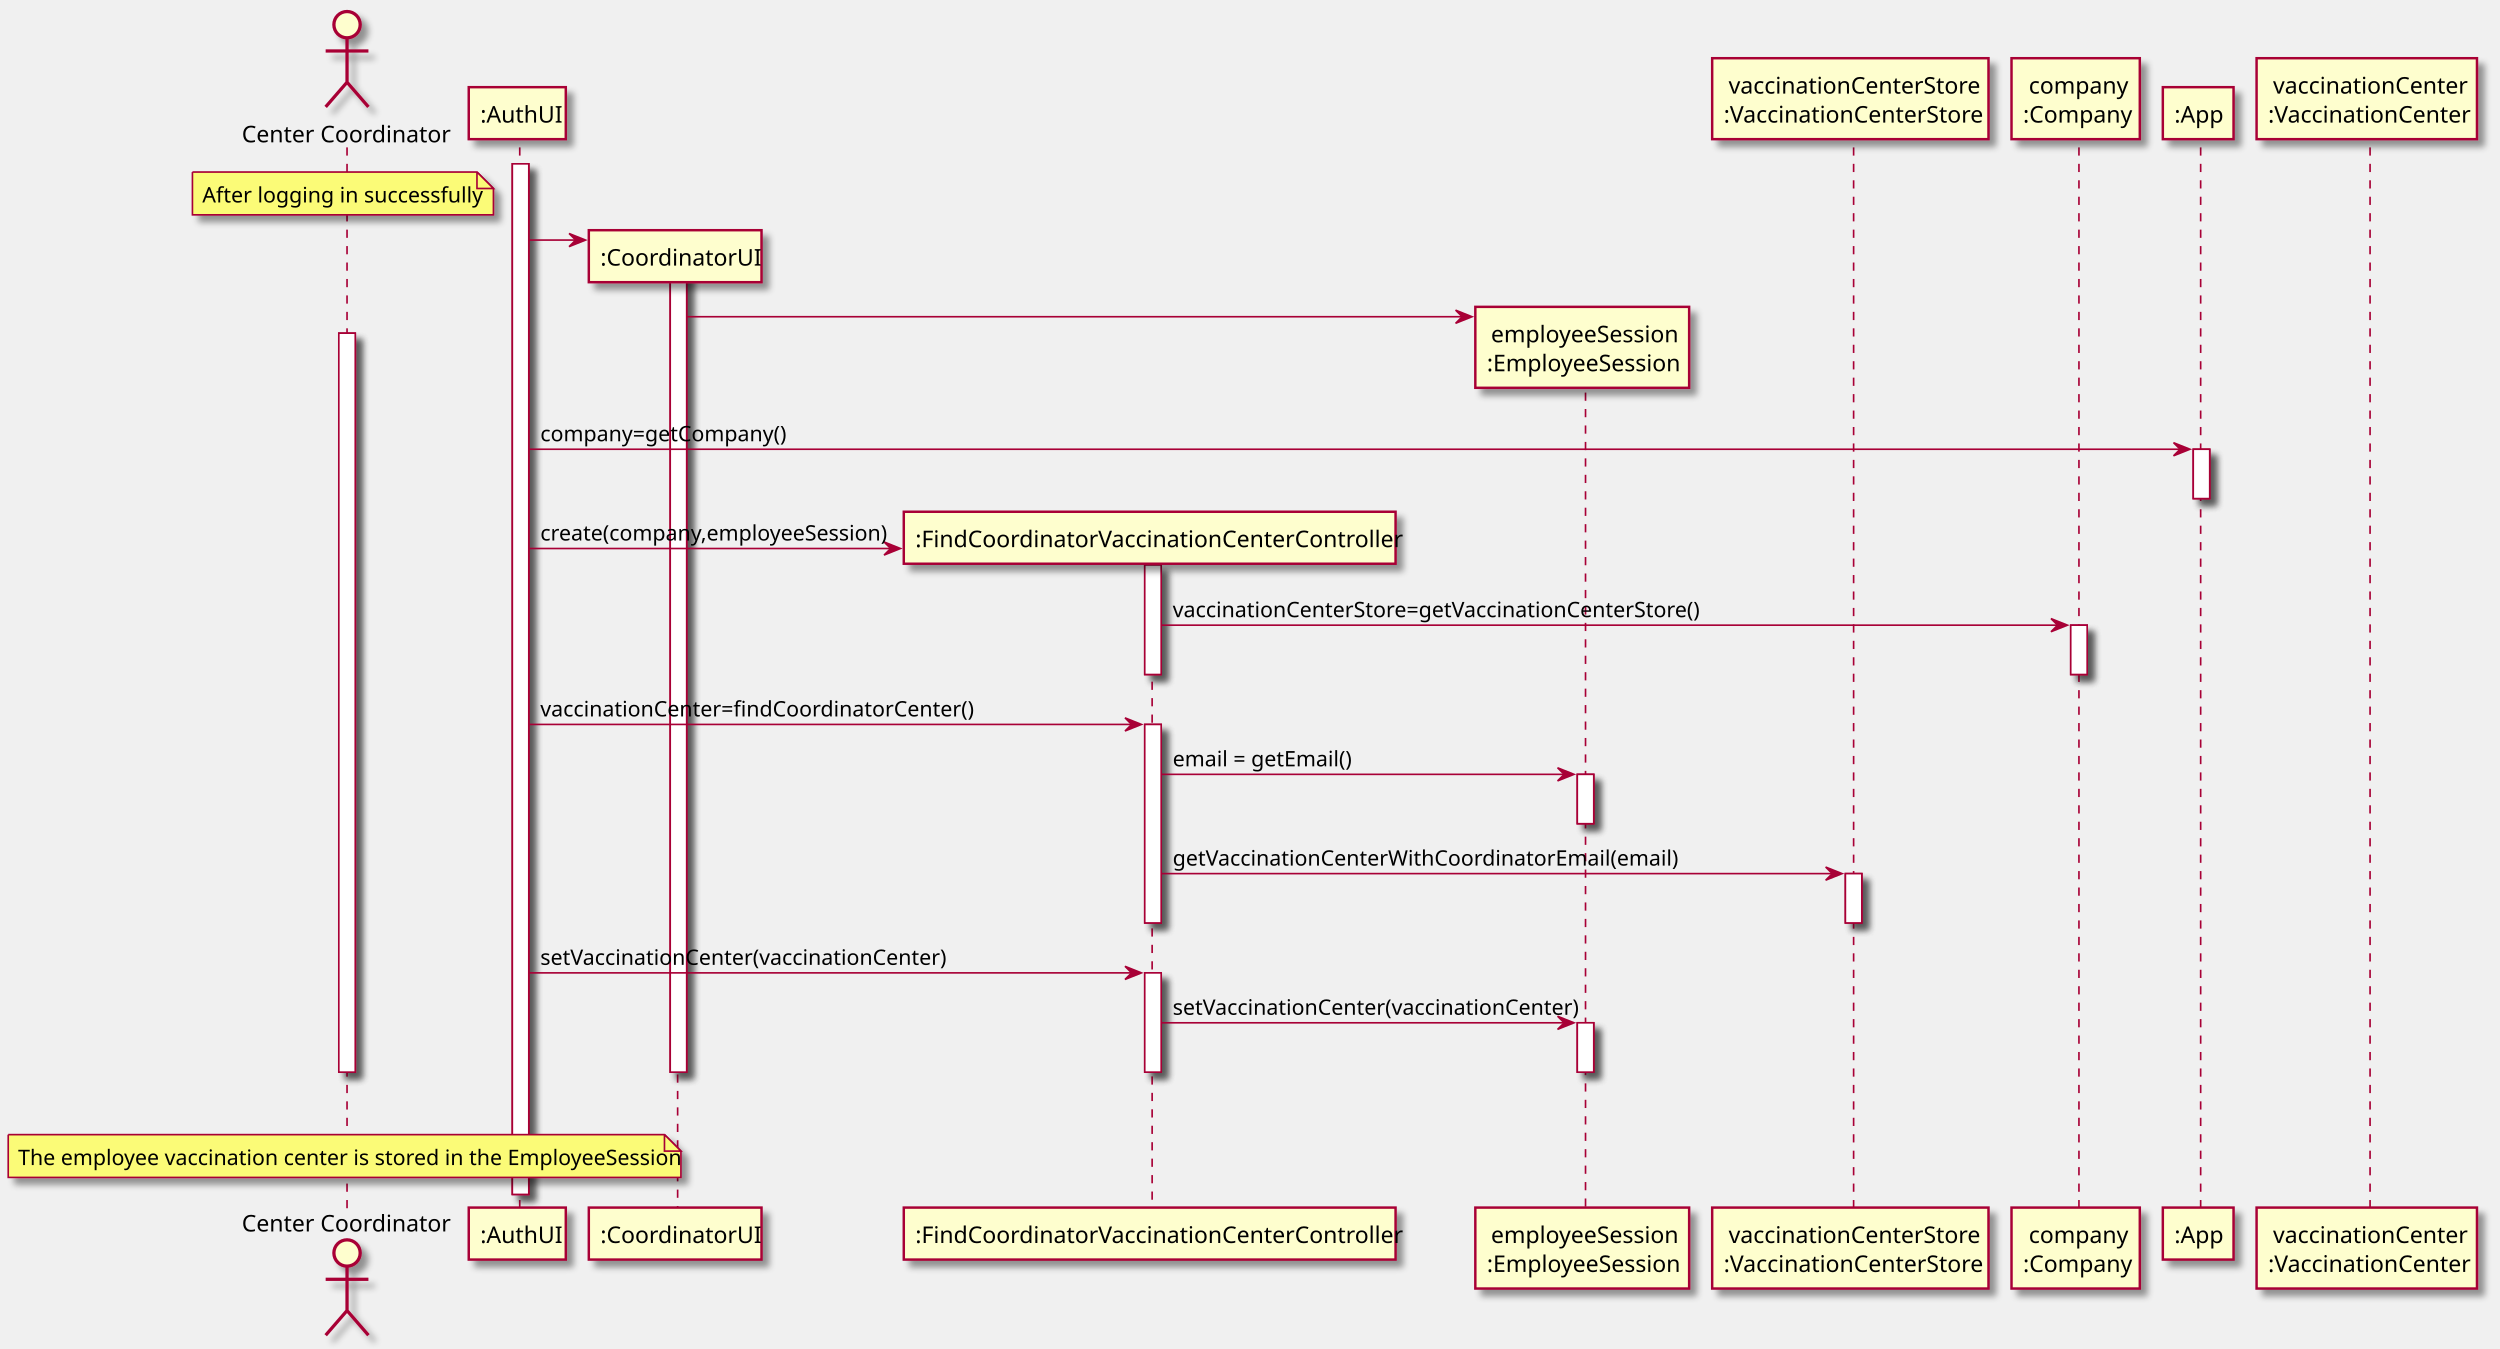
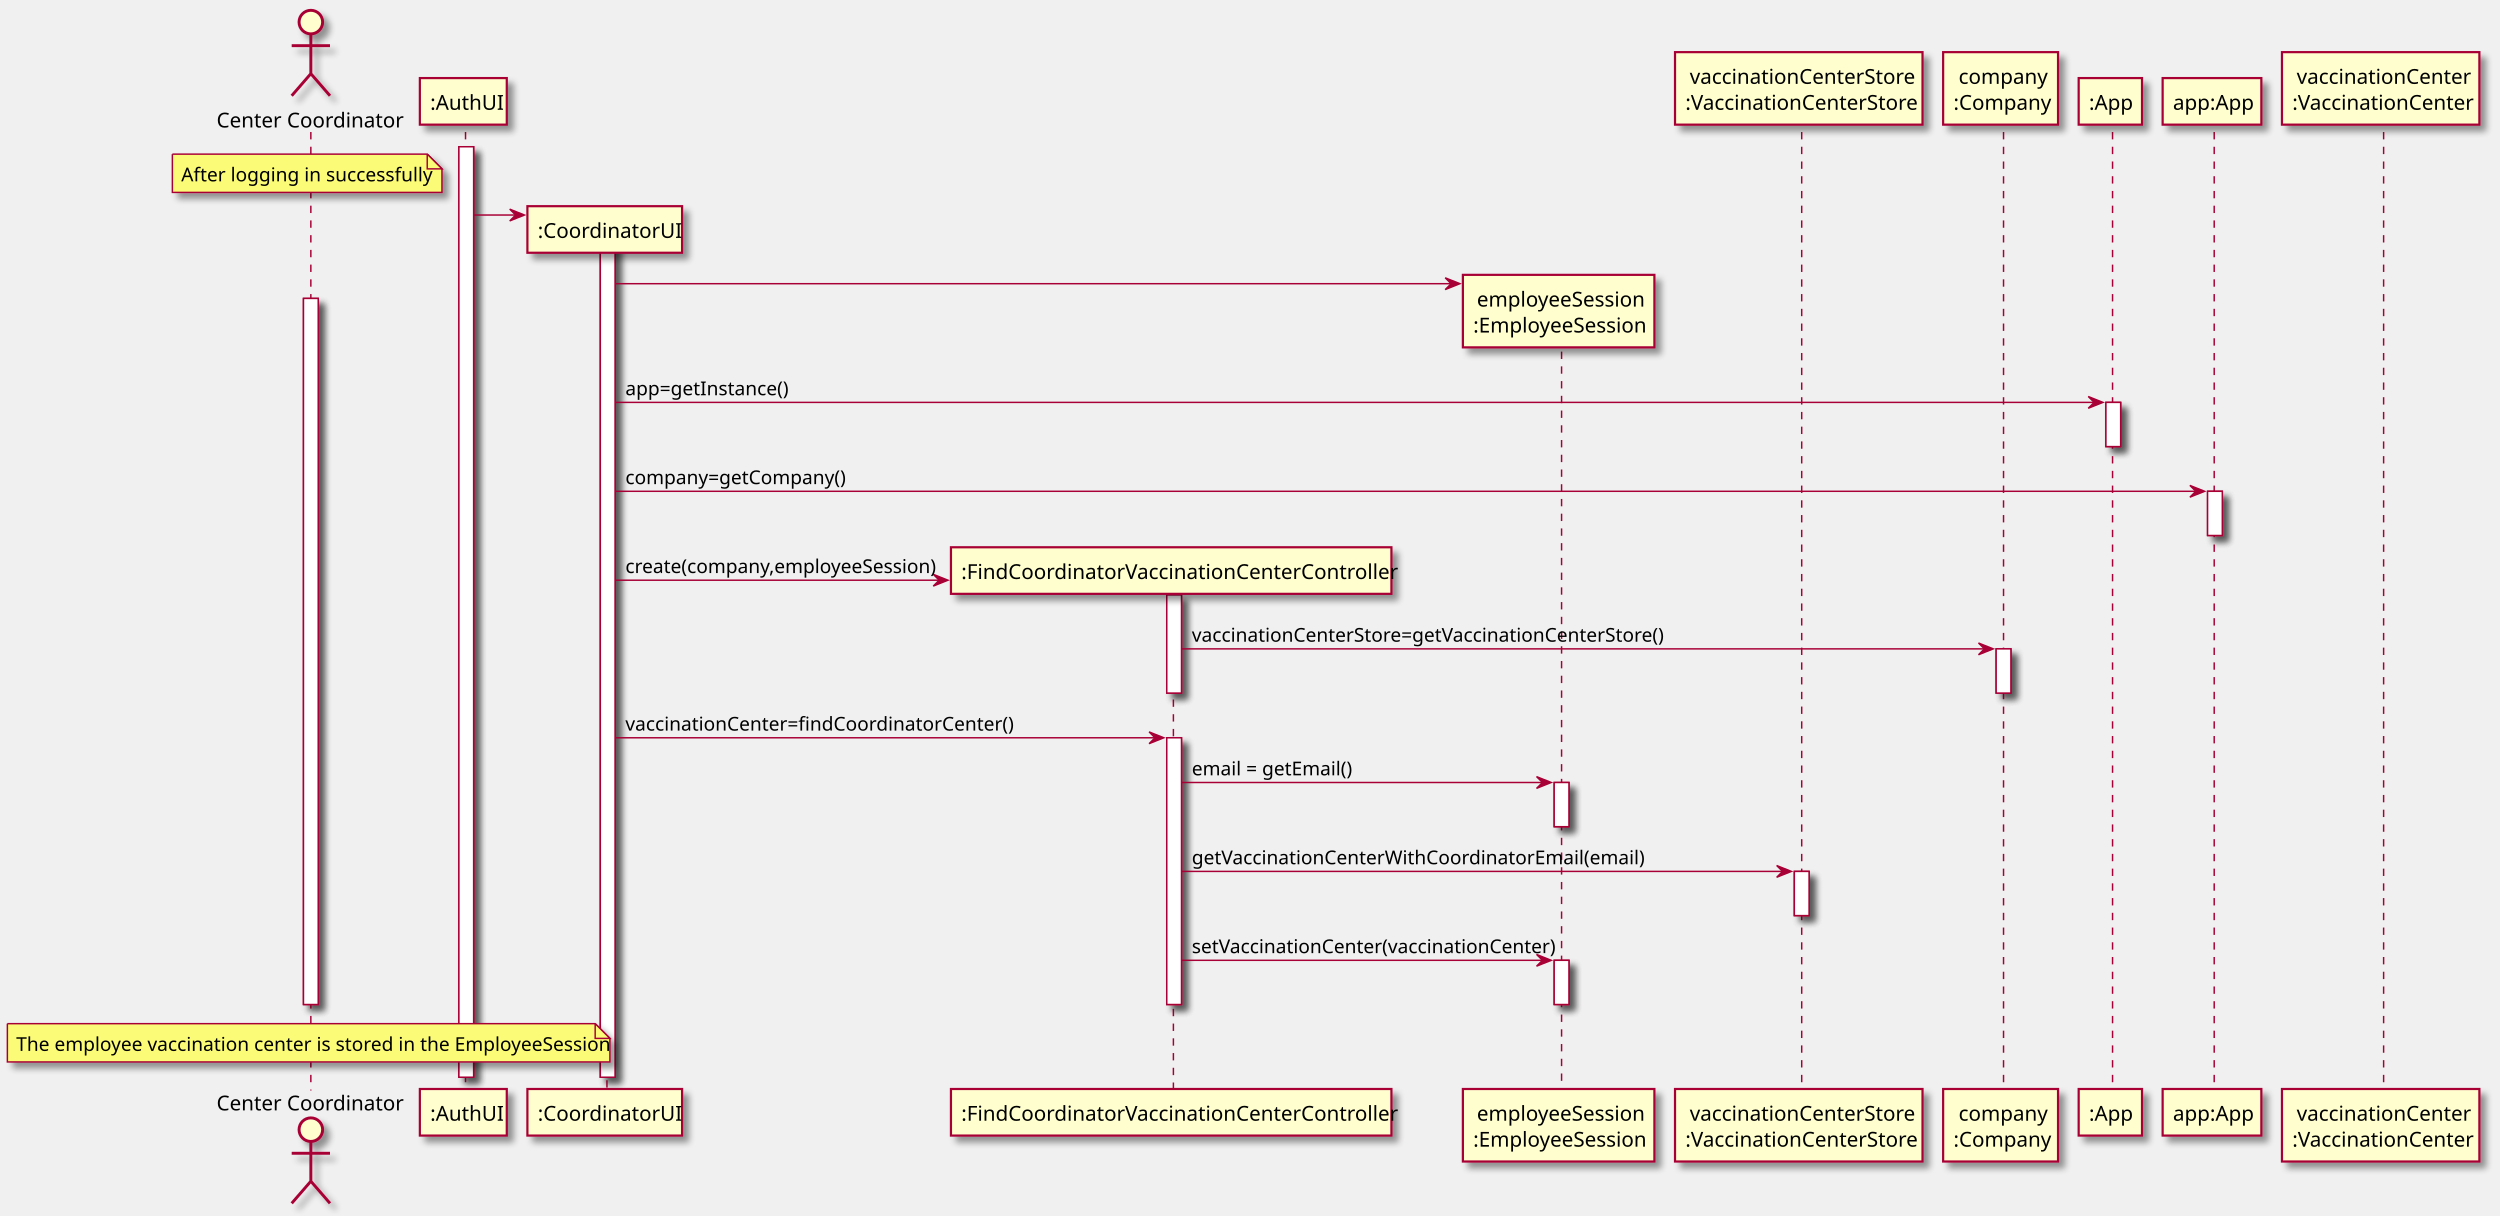
- <svg xmlns="http://www.w3.org/2000/svg" contentScriptType="application/ecmascript" contentStyleType="text/css" height="820px" preserveAspectRatio="none" style="width:1520px;height:820px;background:#FFFFFF;" version="1.1" viewBox="0 0 1520 820" width="1520px" zoomAndPan="magnify">
+ <svg xmlns="http://www.w3.org/2000/svg" contentScriptType="application/ecmascript" contentStyleType="text/css" height="825px" preserveAspectRatio="none" style="width:1697px;height:825px;background:#FFFFFF;" version="1.1" viewBox="0 0 1697 825" width="1697px" zoomAndPan="magnify">
  <defs>
-     <filter height="300%" id="f2nkdvh51d8dn" width="300%" x="-1" y="-1">
+     <filter height="300%" id="f1myjaz28v7p09" width="300%" x="-1" y="-1">
      <feGaussianBlur result="blurOut" stdDeviation="2.0" />
      <feColorMatrix in="blurOut" result="blurOut2" type="matrix" values="0 0 0 0 0 0 0 0 0 0 0 0 0 0 0 0 0 0 .4 0" />
      <feOffset dx="4.0" dy="4.0" in="blurOut2" result="blurOut3" />
      <feBlend in="SourceGraphic" in2="blurOut3" mode="normal" />
    </filter>
  </defs>
  <g>
-     <rect fill="#FFFFFF" filter="url(#f2nkdvh51d8dn)" height="449.289" style="stroke:#A80036;stroke-width:1.0;" width="10" x="206" y="202.57" />
-     <rect fill="#FFFFFF" filter="url(#f2nkdvh51d8dn)" height="626.602" style="stroke:#A80036;stroke-width:1.0;" width="10" x="311.5" y="99.609" />
-     <rect fill="#FFFFFF" filter="url(#f2nkdvh51d8dn)" height="495.898" style="stroke:#A80036;stroke-width:1.0;" width="10" x="407.5" y="155.961" />
-     <rect fill="#FFFFFF" filter="url(#f2nkdvh51d8dn)" height="66.609" style="stroke:#A80036;stroke-width:1.0;" width="10" x="696" y="343.492" />
-     <rect fill="#FFFFFF" filter="url(#f2nkdvh51d8dn)" height="120.703" style="stroke:#A80036;stroke-width:1.0;" width="10" x="696" y="440.453" />
-     <rect fill="#FFFFFF" filter="url(#f2nkdvh51d8dn)" height="60.352" style="stroke:#A80036;stroke-width:1.0;" width="10" x="696" y="591.508" />
-     <rect fill="#FFFFFF" filter="url(#f2nkdvh51d8dn)" height="30" style="stroke:#A80036;stroke-width:1.0;" width="10" x="959" y="470.805" />
-     <rect fill="#FFFFFF" filter="url(#f2nkdvh51d8dn)" height="30" style="stroke:#A80036;stroke-width:1.0;" width="10" x="959" y="621.859" />
-     <rect fill="#FFFFFF" filter="url(#f2nkdvh51d8dn)" height="30" style="stroke:#A80036;stroke-width:1.0;" width="10" x="1122" y="531.156" />
-     <rect fill="#FFFFFF" filter="url(#f2nkdvh51d8dn)" height="30" style="stroke:#A80036;stroke-width:1.0;" width="10" x="1259" y="380.102" />
-     <rect fill="#FFFFFF" filter="url(#f2nkdvh51d8dn)" height="30" style="stroke:#A80036;stroke-width:1.0;" width="10" x="1333.5" y="273.141" />
-     <line style="stroke:#A80036;stroke-width:1.0;stroke-dasharray:5.0,5.0;" x1="211" x2="211" y1="89.609" y2="735.211" />
-     <line style="stroke:#A80036;stroke-width:1.0;stroke-dasharray:5.0,5.0;" x1="316" x2="316" y1="89.609" y2="735.211" />
-     <line style="stroke:#A80036;stroke-width:1.0;stroke-dasharray:5.0,5.0;" x1="412" x2="412" y1="173.266" y2="735.211" />
-     <line style="stroke:#A80036;stroke-width:1.0;stroke-dasharray:5.0,5.0;" x1="700.5" x2="700.5" y1="344.445" y2="735.211" />
-     <line style="stroke:#A80036;stroke-width:1.0;stroke-dasharray:5.0,5.0;" x1="964" x2="964" y1="228.68" y2="735.211" />
-     <line style="stroke:#A80036;stroke-width:1.0;stroke-dasharray:5.0,5.0;" x1="1127" x2="1127" y1="89.609" y2="735.211" />
-     <line style="stroke:#A80036;stroke-width:1.0;stroke-dasharray:5.0,5.0;" x1="1264" x2="1264" y1="89.609" y2="735.211" />
-     <line style="stroke:#A80036;stroke-width:1.0;stroke-dasharray:5.0,5.0;" x1="1338" x2="1338" y1="89.609" y2="735.211" />
-     <line style="stroke:#A80036;stroke-width:1.0;stroke-dasharray:5.0,5.0;" x1="1441" x2="1441" y1="89.609" y2="735.211" />
+     <rect fill="#FFFFFF" filter="url(#f1myjaz28v7p09)" height="479.289" style="stroke:#A80036;stroke-width:1.0;" width="10" x="206" y="202.57" />
+     <rect fill="#FFFFFF" filter="url(#f1myjaz28v7p09)" height="631.602" style="stroke:#A80036;stroke-width:1.0;" width="10" x="311.5" y="99.609" />
+     <rect fill="#FFFFFF" filter="url(#f1myjaz28v7p09)" height="575.25" style="stroke:#A80036;stroke-width:1.0;" width="10" x="407.5" y="155.961" />
+     <rect fill="#FFFFFF" filter="url(#f1myjaz28v7p09)" height="66.609" style="stroke:#A80036;stroke-width:1.0;" width="10" x="792" y="403.844" />
+     <rect fill="#FFFFFF" filter="url(#f1myjaz28v7p09)" height="181.055" style="stroke:#A80036;stroke-width:1.0;" width="10" x="792" y="500.805" />
+     <rect fill="#FFFFFF" filter="url(#f1myjaz28v7p09)" height="30" style="stroke:#A80036;stroke-width:1.0;" width="10" x="1055" y="531.156" />
+     <rect fill="#FFFFFF" filter="url(#f1myjaz28v7p09)" height="30" style="stroke:#A80036;stroke-width:1.0;" width="10" x="1055" y="651.859" />
+     <rect fill="#FFFFFF" filter="url(#f1myjaz28v7p09)" height="30" style="stroke:#A80036;stroke-width:1.0;" width="10" x="1218" y="591.508" />
+     <rect fill="#FFFFFF" filter="url(#f1myjaz28v7p09)" height="30" style="stroke:#A80036;stroke-width:1.0;" width="10" x="1355" y="440.453" />
+     <rect fill="#FFFFFF" filter="url(#f1myjaz28v7p09)" height="30" style="stroke:#A80036;stroke-width:1.0;" width="10" x="1429.5" y="273.141" />
+     <rect fill="#FFFFFF" filter="url(#f1myjaz28v7p09)" height="30" style="stroke:#A80036;stroke-width:1.0;" width="10" x="1498.5" y="333.492" />
+     <line style="stroke:#A80036;stroke-width:1.0;stroke-dasharray:5.0,5.0;" x1="211" x2="211" y1="89.609" y2="740.211" />
+     <line style="stroke:#A80036;stroke-width:1.0;stroke-dasharray:5.0,5.0;" x1="316" x2="316" y1="89.609" y2="740.211" />
+     <line style="stroke:#A80036;stroke-width:1.0;stroke-dasharray:5.0,5.0;" x1="412" x2="412" y1="173.266" y2="740.211" />
+     <line style="stroke:#A80036;stroke-width:1.0;stroke-dasharray:5.0,5.0;" x1="796.5" x2="796.5" y1="404.797" y2="740.211" />
+     <line style="stroke:#A80036;stroke-width:1.0;stroke-dasharray:5.0,5.0;" x1="1060" x2="1060" y1="228.68" y2="740.211" />
+     <line style="stroke:#A80036;stroke-width:1.0;stroke-dasharray:5.0,5.0;" x1="1223" x2="1223" y1="89.609" y2="740.211" />
+     <line style="stroke:#A80036;stroke-width:1.0;stroke-dasharray:5.0,5.0;" x1="1360" x2="1360" y1="89.609" y2="740.211" />
+     <line style="stroke:#A80036;stroke-width:1.0;stroke-dasharray:5.0,5.0;" x1="1434" x2="1434" y1="89.609" y2="740.211" />
+     <line style="stroke:#A80036;stroke-width:1.0;stroke-dasharray:5.0,5.0;" x1="1503" x2="1503" y1="89.609" y2="740.211" />
+     <line style="stroke:#A80036;stroke-width:1.0;stroke-dasharray:5.0,5.0;" x1="1618" x2="1618" y1="89.609" y2="740.211" />
    <text fill="#000000" font-family="sans-serif" font-size="14" lengthAdjust="spacing" textLength="122" x="147" y="86.533">Center Coordinator</text>
-     <ellipse cx="211" cy="15" fill="#FEFECE" filter="url(#f2nkdvh51d8dn)" rx="8" ry="8" style="stroke:#A80036;stroke-width:2.0;" />
-     <path d="M211,23 L211,50 M198,31 L224,31 M211,50 L198,65 M211,50 L224,65 " fill="none" filter="url(#f2nkdvh51d8dn)" style="stroke:#A80036;stroke-width:2.0;" />
-     <text fill="#000000" font-family="sans-serif" font-size="14" lengthAdjust="spacing" textLength="122" x="147" y="748.744">Center Coordinator</text>
-     <ellipse cx="211" cy="761.82" fill="#FEFECE" filter="url(#f2nkdvh51d8dn)" rx="8" ry="8" style="stroke:#A80036;stroke-width:2.0;" />
-     <path d="M211,769.82 L211,796.82 M198,777.82 L224,777.82 M211,796.82 L198,811.82 M211,796.82 L224,811.82 " fill="none" filter="url(#f2nkdvh51d8dn)" style="stroke:#A80036;stroke-width:2.0;" />
-     <rect fill="#FEFECE" filter="url(#f2nkdvh51d8dn)" height="31.609" style="stroke:#A80036;stroke-width:1.5;" width="59" x="285" y="53" />
+     <ellipse cx="211" cy="15" fill="#FEFECE" filter="url(#f1myjaz28v7p09)" rx="8" ry="8" style="stroke:#A80036;stroke-width:2.0;" />
+     <path d="M211,23 L211,50 M198,31 L224,31 M211,50 L198,65 M211,50 L224,65 " fill="none" filter="url(#f1myjaz28v7p09)" style="stroke:#A80036;stroke-width:2.0;" />
+     <text fill="#000000" font-family="sans-serif" font-size="14" lengthAdjust="spacing" textLength="122" x="147" y="753.744">Center Coordinator</text>
+     <ellipse cx="211" cy="766.82" fill="#FEFECE" filter="url(#f1myjaz28v7p09)" rx="8" ry="8" style="stroke:#A80036;stroke-width:2.0;" />
+     <path d="M211,774.82 L211,801.82 M198,782.82 L224,782.82 M211,801.82 L198,816.82 M211,801.82 L224,816.82 " fill="none" filter="url(#f1myjaz28v7p09)" style="stroke:#A80036;stroke-width:2.0;" />
+     <rect fill="#FEFECE" filter="url(#f1myjaz28v7p09)" height="31.609" style="stroke:#A80036;stroke-width:1.5;" width="59" x="285" y="53" />
    <text fill="#000000" font-family="sans-serif" font-size="14" lengthAdjust="spacing" textLength="45" x="292" y="74.533">:AuthUI</text>
-     <rect fill="#FEFECE" filter="url(#f2nkdvh51d8dn)" height="31.609" style="stroke:#A80036;stroke-width:1.5;" width="59" x="285" y="734.211" />
-     <text fill="#000000" font-family="sans-serif" font-size="14" lengthAdjust="spacing" textLength="45" x="292" y="755.744">:AuthUI</text>
-     <rect fill="#FEFECE" filter="url(#f2nkdvh51d8dn)" height="31.609" style="stroke:#A80036;stroke-width:1.5;" width="105" x="358" y="734.211" />
-     <text fill="#000000" font-family="sans-serif" font-size="14" lengthAdjust="spacing" textLength="91" x="365" y="755.744">:CoordinatorUI</text>
-     <rect fill="#FEFECE" filter="url(#f2nkdvh51d8dn)" height="31.609" style="stroke:#A80036;stroke-width:1.5;" width="299" x="549.5" y="734.211" />
-     <text fill="#000000" font-family="sans-serif" font-size="14" lengthAdjust="spacing" textLength="285" x="556.5" y="755.744">:FindCoordinatorVaccinationCenterController</text>
-     <rect fill="#FEFECE" filter="url(#f2nkdvh51d8dn)" height="49.219" style="stroke:#A80036;stroke-width:1.5;" width="130" x="897" y="734.211" />
-     <text fill="#000000" font-family="sans-serif" font-size="14" lengthAdjust="spacing" textLength="111" x="906.5" y="755.744">employeeSession</text>
-     <text fill="#000000" font-family="sans-serif" font-size="14" lengthAdjust="spacing" textLength="116" x="904" y="773.354">:EmployeeSession</text>
-     <rect fill="#FEFECE" filter="url(#f2nkdvh51d8dn)" height="49.219" style="stroke:#A80036;stroke-width:1.5;" width="168" x="1041" y="35.391" />
-     <text fill="#000000" font-family="sans-serif" font-size="14" lengthAdjust="spacing" textLength="148" x="1051" y="56.924">vaccinationCenterStore</text>
-     <text fill="#000000" font-family="sans-serif" font-size="14" lengthAdjust="spacing" textLength="154" x="1048" y="74.533">:VaccinationCenterStore</text>
-     <rect fill="#FEFECE" filter="url(#f2nkdvh51d8dn)" height="49.219" style="stroke:#A80036;stroke-width:1.5;" width="168" x="1041" y="734.211" />
-     <text fill="#000000" font-family="sans-serif" font-size="14" lengthAdjust="spacing" textLength="148" x="1051" y="755.744">vaccinationCenterStore</text>
-     <text fill="#000000" font-family="sans-serif" font-size="14" lengthAdjust="spacing" textLength="154" x="1048" y="773.354">:VaccinationCenterStore</text>
-     <rect fill="#FEFECE" filter="url(#f2nkdvh51d8dn)" height="49.219" style="stroke:#A80036;stroke-width:1.5;" width="78" x="1223" y="35.391" />
-     <text fill="#000000" font-family="sans-serif" font-size="14" lengthAdjust="spacing" textLength="57" x="1233.5" y="56.924">company</text>
-     <text fill="#000000" font-family="sans-serif" font-size="14" lengthAdjust="spacing" textLength="64" x="1230" y="74.533">:Company</text>
-     <rect fill="#FEFECE" filter="url(#f2nkdvh51d8dn)" height="49.219" style="stroke:#A80036;stroke-width:1.5;" width="78" x="1223" y="734.211" />
-     <text fill="#000000" font-family="sans-serif" font-size="14" lengthAdjust="spacing" textLength="57" x="1233.5" y="755.744">company</text>
-     <text fill="#000000" font-family="sans-serif" font-size="14" lengthAdjust="spacing" textLength="64" x="1230" y="773.354">:Company</text>
-     <rect fill="#FEFECE" filter="url(#f2nkdvh51d8dn)" height="31.609" style="stroke:#A80036;stroke-width:1.5;" width="43" x="1315" y="53" />
-     <text fill="#000000" font-family="sans-serif" font-size="14" lengthAdjust="spacing" textLength="29" x="1322" y="74.533">:App</text>
-     <rect fill="#FEFECE" filter="url(#f2nkdvh51d8dn)" height="31.609" style="stroke:#A80036;stroke-width:1.5;" width="43" x="1315" y="734.211" />
-     <text fill="#000000" font-family="sans-serif" font-size="14" lengthAdjust="spacing" textLength="29" x="1322" y="755.744">:App</text>
-     <rect fill="#FEFECE" filter="url(#f2nkdvh51d8dn)" height="49.219" style="stroke:#A80036;stroke-width:1.5;" width="134" x="1372" y="35.391" />
-     <text fill="#000000" font-family="sans-serif" font-size="14" lengthAdjust="spacing" textLength="114" x="1382" y="56.924">vaccinationCenter</text>
-     <text fill="#000000" font-family="sans-serif" font-size="14" lengthAdjust="spacing" textLength="120" x="1379" y="74.533">:VaccinationCenter</text>
-     <rect fill="#FEFECE" filter="url(#f2nkdvh51d8dn)" height="49.219" style="stroke:#A80036;stroke-width:1.5;" width="134" x="1372" y="734.211" />
-     <text fill="#000000" font-family="sans-serif" font-size="14" lengthAdjust="spacing" textLength="114" x="1382" y="755.744">vaccinationCenter</text>
-     <text fill="#000000" font-family="sans-serif" font-size="14" lengthAdjust="spacing" textLength="120" x="1379" y="773.354">:VaccinationCenter</text>
-     <rect fill="#FFFFFF" filter="url(#f2nkdvh51d8dn)" height="449.289" style="stroke:#A80036;stroke-width:1.0;" width="10" x="206" y="202.57" />
-     <rect fill="#FFFFFF" filter="url(#f2nkdvh51d8dn)" height="626.602" style="stroke:#A80036;stroke-width:1.0;" width="10" x="311.5" y="99.609" />
-     <rect fill="#FFFFFF" filter="url(#f2nkdvh51d8dn)" height="495.898" style="stroke:#A80036;stroke-width:1.0;" width="10" x="407.5" y="155.961" />
-     <rect fill="#FFFFFF" filter="url(#f2nkdvh51d8dn)" height="66.609" style="stroke:#A80036;stroke-width:1.0;" width="10" x="696" y="343.492" />
-     <rect fill="#FFFFFF" filter="url(#f2nkdvh51d8dn)" height="120.703" style="stroke:#A80036;stroke-width:1.0;" width="10" x="696" y="440.453" />
-     <rect fill="#FFFFFF" filter="url(#f2nkdvh51d8dn)" height="60.352" style="stroke:#A80036;stroke-width:1.0;" width="10" x="696" y="591.508" />
-     <rect fill="#FFFFFF" filter="url(#f2nkdvh51d8dn)" height="30" style="stroke:#A80036;stroke-width:1.0;" width="10" x="959" y="470.805" />
-     <rect fill="#FFFFFF" filter="url(#f2nkdvh51d8dn)" height="30" style="stroke:#A80036;stroke-width:1.0;" width="10" x="959" y="621.859" />
-     <rect fill="#FFFFFF" filter="url(#f2nkdvh51d8dn)" height="30" style="stroke:#A80036;stroke-width:1.0;" width="10" x="1122" y="531.156" />
-     <rect fill="#FFFFFF" filter="url(#f2nkdvh51d8dn)" height="30" style="stroke:#A80036;stroke-width:1.0;" width="10" x="1259" y="380.102" />
-     <rect fill="#FFFFFF" filter="url(#f2nkdvh51d8dn)" height="30" style="stroke:#A80036;stroke-width:1.0;" width="10" x="1333.5" y="273.141" />
-     <path d="M117,104.609 L117,130.609 L300,130.609 L300,114.609 L290,104.609 L117,104.609 " fill="#FBFB77" filter="url(#f2nkdvh51d8dn)" style="stroke:#A80036;stroke-width:1.0;" />
+     <rect fill="#FEFECE" filter="url(#f1myjaz28v7p09)" height="31.609" style="stroke:#A80036;stroke-width:1.5;" width="59" x="285" y="739.211" />
+     <text fill="#000000" font-family="sans-serif" font-size="14" lengthAdjust="spacing" textLength="45" x="292" y="760.744">:AuthUI</text>
+     <rect fill="#FEFECE" filter="url(#f1myjaz28v7p09)" height="31.609" style="stroke:#A80036;stroke-width:1.5;" width="105" x="358" y="739.211" />
+     <text fill="#000000" font-family="sans-serif" font-size="14" lengthAdjust="spacing" textLength="91" x="365" y="760.744">:CoordinatorUI</text>
+     <rect fill="#FEFECE" filter="url(#f1myjaz28v7p09)" height="31.609" style="stroke:#A80036;stroke-width:1.5;" width="299" x="645.5" y="739.211" />
+     <text fill="#000000" font-family="sans-serif" font-size="14" lengthAdjust="spacing" textLength="285" x="652.5" y="760.744">:FindCoordinatorVaccinationCenterController</text>
+     <rect fill="#FEFECE" filter="url(#f1myjaz28v7p09)" height="49.219" style="stroke:#A80036;stroke-width:1.5;" width="130" x="993" y="739.211" />
+     <text fill="#000000" font-family="sans-serif" font-size="14" lengthAdjust="spacing" textLength="111" x="1002.5" y="760.744">employeeSession</text>
+     <text fill="#000000" font-family="sans-serif" font-size="14" lengthAdjust="spacing" textLength="116" x="1000" y="778.354">:EmployeeSession</text>
+     <rect fill="#FEFECE" filter="url(#f1myjaz28v7p09)" height="49.219" style="stroke:#A80036;stroke-width:1.5;" width="168" x="1137" y="35.391" />
+     <text fill="#000000" font-family="sans-serif" font-size="14" lengthAdjust="spacing" textLength="148" x="1147" y="56.924">vaccinationCenterStore</text>
+     <text fill="#000000" font-family="sans-serif" font-size="14" lengthAdjust="spacing" textLength="154" x="1144" y="74.533">:VaccinationCenterStore</text>
+     <rect fill="#FEFECE" filter="url(#f1myjaz28v7p09)" height="49.219" style="stroke:#A80036;stroke-width:1.5;" width="168" x="1137" y="739.211" />
+     <text fill="#000000" font-family="sans-serif" font-size="14" lengthAdjust="spacing" textLength="148" x="1147" y="760.744">vaccinationCenterStore</text>
+     <text fill="#000000" font-family="sans-serif" font-size="14" lengthAdjust="spacing" textLength="154" x="1144" y="778.354">:VaccinationCenterStore</text>
+     <rect fill="#FEFECE" filter="url(#f1myjaz28v7p09)" height="49.219" style="stroke:#A80036;stroke-width:1.5;" width="78" x="1319" y="35.391" />
+     <text fill="#000000" font-family="sans-serif" font-size="14" lengthAdjust="spacing" textLength="57" x="1329.5" y="56.924">company</text>
+     <text fill="#000000" font-family="sans-serif" font-size="14" lengthAdjust="spacing" textLength="64" x="1326" y="74.533">:Company</text>
+     <rect fill="#FEFECE" filter="url(#f1myjaz28v7p09)" height="49.219" style="stroke:#A80036;stroke-width:1.5;" width="78" x="1319" y="739.211" />
+     <text fill="#000000" font-family="sans-serif" font-size="14" lengthAdjust="spacing" textLength="57" x="1329.5" y="760.744">company</text>
+     <text fill="#000000" font-family="sans-serif" font-size="14" lengthAdjust="spacing" textLength="64" x="1326" y="778.354">:Company</text>
+     <rect fill="#FEFECE" filter="url(#f1myjaz28v7p09)" height="31.609" style="stroke:#A80036;stroke-width:1.5;" width="43" x="1411" y="53" />
+     <text fill="#000000" font-family="sans-serif" font-size="14" lengthAdjust="spacing" textLength="29" x="1418" y="74.533">:App</text>
+     <rect fill="#FEFECE" filter="url(#f1myjaz28v7p09)" height="31.609" style="stroke:#A80036;stroke-width:1.5;" width="43" x="1411" y="739.211" />
+     <text fill="#000000" font-family="sans-serif" font-size="14" lengthAdjust="spacing" textLength="29" x="1418" y="760.744">:App</text>
+     <rect fill="#FEFECE" filter="url(#f1myjaz28v7p09)" height="31.609" style="stroke:#A80036;stroke-width:1.5;" width="67" x="1468" y="53" />
+     <text fill="#000000" font-family="sans-serif" font-size="14" lengthAdjust="spacing" textLength="53" x="1475" y="74.533">app:App</text>
+     <rect fill="#FEFECE" filter="url(#f1myjaz28v7p09)" height="31.609" style="stroke:#A80036;stroke-width:1.5;" width="67" x="1468" y="739.211" />
+     <text fill="#000000" font-family="sans-serif" font-size="14" lengthAdjust="spacing" textLength="53" x="1475" y="760.744">app:App</text>
+     <rect fill="#FEFECE" filter="url(#f1myjaz28v7p09)" height="49.219" style="stroke:#A80036;stroke-width:1.5;" width="134" x="1549" y="35.391" />
+     <text fill="#000000" font-family="sans-serif" font-size="14" lengthAdjust="spacing" textLength="114" x="1559" y="56.924">vaccinationCenter</text>
+     <text fill="#000000" font-family="sans-serif" font-size="14" lengthAdjust="spacing" textLength="120" x="1556" y="74.533">:VaccinationCenter</text>
+     <rect fill="#FEFECE" filter="url(#f1myjaz28v7p09)" height="49.219" style="stroke:#A80036;stroke-width:1.5;" width="134" x="1549" y="739.211" />
+     <text fill="#000000" font-family="sans-serif" font-size="14" lengthAdjust="spacing" textLength="114" x="1559" y="760.744">vaccinationCenter</text>
+     <text fill="#000000" font-family="sans-serif" font-size="14" lengthAdjust="spacing" textLength="120" x="1556" y="778.354">:VaccinationCenter</text>
+     <rect fill="#FFFFFF" filter="url(#f1myjaz28v7p09)" height="479.289" style="stroke:#A80036;stroke-width:1.0;" width="10" x="206" y="202.57" />
+     <rect fill="#FFFFFF" filter="url(#f1myjaz28v7p09)" height="631.602" style="stroke:#A80036;stroke-width:1.0;" width="10" x="311.5" y="99.609" />
+     <rect fill="#FFFFFF" filter="url(#f1myjaz28v7p09)" height="575.25" style="stroke:#A80036;stroke-width:1.0;" width="10" x="407.5" y="155.961" />
+     <rect fill="#FFFFFF" filter="url(#f1myjaz28v7p09)" height="66.609" style="stroke:#A80036;stroke-width:1.0;" width="10" x="792" y="403.844" />
+     <rect fill="#FFFFFF" filter="url(#f1myjaz28v7p09)" height="181.055" style="stroke:#A80036;stroke-width:1.0;" width="10" x="792" y="500.805" />
+     <rect fill="#FFFFFF" filter="url(#f1myjaz28v7p09)" height="30" style="stroke:#A80036;stroke-width:1.0;" width="10" x="1055" y="531.156" />
+     <rect fill="#FFFFFF" filter="url(#f1myjaz28v7p09)" height="30" style="stroke:#A80036;stroke-width:1.0;" width="10" x="1055" y="651.859" />
+     <rect fill="#FFFFFF" filter="url(#f1myjaz28v7p09)" height="30" style="stroke:#A80036;stroke-width:1.0;" width="10" x="1218" y="591.508" />
+     <rect fill="#FFFFFF" filter="url(#f1myjaz28v7p09)" height="30" style="stroke:#A80036;stroke-width:1.0;" width="10" x="1355" y="440.453" />
+     <rect fill="#FFFFFF" filter="url(#f1myjaz28v7p09)" height="30" style="stroke:#A80036;stroke-width:1.0;" width="10" x="1429.5" y="273.141" />
+     <rect fill="#FFFFFF" filter="url(#f1myjaz28v7p09)" height="30" style="stroke:#A80036;stroke-width:1.0;" width="10" x="1498.5" y="333.492" />
+     <path d="M117,104.609 L117,130.609 L300,130.609 L300,114.609 L290,104.609 L117,104.609 " fill="#FBFB77" filter="url(#f1myjaz28v7p09)" style="stroke:#A80036;stroke-width:1.0;" />
    <path d="M290,104.609 L290,114.609 L300,114.609 L290,104.609 " fill="#FBFB77" style="stroke:#A80036;stroke-width:1.0;" />
    <text fill="#000000" font-family="sans-serif" font-size="13" lengthAdjust="spacing" textLength="162" x="123" y="123.105">After logging in successfully</text>
    <polygon fill="#A80036" points="346,141.961,356,145.961,346,149.961,350,145.961" style="stroke:#A80036;stroke-width:1.0;" />
    <line style="stroke:#A80036;stroke-width:1.0;" x1="321.5" x2="352" y1="145.961" y2="145.961" />
-     <rect fill="#FEFECE" filter="url(#f2nkdvh51d8dn)" height="31.609" style="stroke:#A80036;stroke-width:1.5;" width="105" x="358" y="139.961" />
+     <rect fill="#FEFECE" filter="url(#f1myjaz28v7p09)" height="31.609" style="stroke:#A80036;stroke-width:1.5;" width="105" x="358" y="139.961" />
    <text fill="#000000" font-family="sans-serif" font-size="14" lengthAdjust="spacing" textLength="91" x="365" y="161.494">:CoordinatorUI</text>
-     <polygon fill="#A80036" points="885,188.57,895,192.57,885,196.57,889,192.57" style="stroke:#A80036;stroke-width:1.0;" />
-     <line style="stroke:#A80036;stroke-width:1.0;" x1="417.5" x2="891" y1="192.57" y2="192.57" />
-     <rect fill="#FEFECE" filter="url(#f2nkdvh51d8dn)" height="49.219" style="stroke:#A80036;stroke-width:1.5;" width="130" x="897" y="186.57" />
-     <text fill="#000000" font-family="sans-serif" font-size="14" lengthAdjust="spacing" textLength="111" x="906.5" y="208.103">employeeSession</text>
-     <text fill="#000000" font-family="sans-serif" font-size="14" lengthAdjust="spacing" textLength="116" x="904" y="225.713">:EmployeeSession</text>
-     <polygon fill="#A80036" points="1321.5,269.141,1331.5,273.141,1321.5,277.141,1325.5,273.141" style="stroke:#A80036;stroke-width:1.0;" />
-     <line style="stroke:#A80036;stroke-width:1.0;" x1="321.5" x2="1327.5" y1="273.141" y2="273.141" />
-     <text fill="#000000" font-family="sans-serif" font-size="13" lengthAdjust="spacing" textLength="142" x="328.5" y="268.284">company=getCompany()</text>
-     <polygon fill="#A80036" points="537.5,329.492,547.5,333.492,537.5,337.492,541.5,333.492" style="stroke:#A80036;stroke-width:1.0;" />
-     <line style="stroke:#A80036;stroke-width:1.0;" x1="321.5" x2="543.5" y1="333.492" y2="333.492" />
-     <text fill="#000000" font-family="sans-serif" font-size="13" lengthAdjust="spacing" textLength="204" x="328.5" y="328.636">create(company,employeeSession)</text>
-     <rect fill="#FEFECE" filter="url(#f2nkdvh51d8dn)" height="31.609" style="stroke:#A80036;stroke-width:1.5;" width="299" x="549.5" y="311.141" />
-     <text fill="#000000" font-family="sans-serif" font-size="14" lengthAdjust="spacing" textLength="285" x="556.5" y="332.674">:FindCoordinatorVaccinationCenterController</text>
-     <polygon fill="#A80036" points="1247,376.102,1257,380.102,1247,384.102,1251,380.102" style="stroke:#A80036;stroke-width:1.0;" />
-     <line style="stroke:#A80036;stroke-width:1.0;" x1="706" x2="1253" y1="380.102" y2="380.102" />
-     <text fill="#000000" font-family="sans-serif" font-size="13" lengthAdjust="spacing" textLength="304" x="713" y="375.245">vaccinationCenterStore=getVaccinationCenterStore()</text>
-     <polygon fill="#A80036" points="684,436.453,694,440.453,684,444.453,688,440.453" style="stroke:#A80036;stroke-width:1.0;" />
-     <line style="stroke:#A80036;stroke-width:1.0;" x1="321.5" x2="690" y1="440.453" y2="440.453" />
-     <text fill="#000000" font-family="sans-serif" font-size="13" lengthAdjust="spacing" textLength="242" x="328.5" y="435.597">vaccinationCenter=findCoordinatorCenter()</text>
-     <polygon fill="#A80036" points="947,466.805,957,470.805,947,474.805,951,470.805" style="stroke:#A80036;stroke-width:1.0;" />
-     <line style="stroke:#A80036;stroke-width:1.0;" x1="706" x2="953" y1="470.805" y2="470.805" />
-     <text fill="#000000" font-family="sans-serif" font-size="13" lengthAdjust="spacing" textLength="106" x="713" y="465.948">email = getEmail()</text>
-     <polygon fill="#A80036" points="1110,527.156,1120,531.156,1110,535.156,1114,531.156" style="stroke:#A80036;stroke-width:1.0;" />
-     <line style="stroke:#A80036;stroke-width:1.0;" x1="706" x2="1116" y1="531.156" y2="531.156" />
-     <text fill="#000000" font-family="sans-serif" font-size="13" lengthAdjust="spacing" textLength="289" x="713" y="526.3">getVaccinationCenterWithCoordinatorEmail(email)</text>
-     <polygon fill="#A80036" points="684,587.508,694,591.508,684,595.508,688,591.508" style="stroke:#A80036;stroke-width:1.0;" />
-     <line style="stroke:#A80036;stroke-width:1.0;" x1="321.5" x2="690" y1="591.508" y2="591.508" />
-     <text fill="#000000" font-family="sans-serif" font-size="13" lengthAdjust="spacing" textLength="234" x="328.5" y="586.651">setVaccinationCenter(vaccinationCenter)</text>
-     <polygon fill="#A80036" points="947,617.859,957,621.859,947,625.859,951,621.859" style="stroke:#A80036;stroke-width:1.0;" />
-     <line style="stroke:#A80036;stroke-width:1.0;" x1="706" x2="953" y1="621.859" y2="621.859" />
-     <text fill="#000000" font-family="sans-serif" font-size="13" lengthAdjust="spacing" textLength="234" x="713" y="617.003">setVaccinationCenter(vaccinationCenter)</text>
-     <path d="M5,689.859 L5,715.859 L414,715.859 L414,699.859 L404,689.859 L5,689.859 " fill="#FBFB77" filter="url(#f2nkdvh51d8dn)" style="stroke:#A80036;stroke-width:1.0;" />
-     <path d="M404,689.859 L404,699.859 L414,699.859 L404,689.859 " fill="#FBFB77" style="stroke:#A80036;stroke-width:1.0;" />
-     <text fill="#000000" font-family="sans-serif" font-size="13" lengthAdjust="spacing" textLength="388" x="11" y="708.355">The employee vaccination center is stored in the EmployeeSession</text>
+     <polygon fill="#A80036" points="981,188.57,991,192.57,981,196.57,985,192.57" style="stroke:#A80036;stroke-width:1.0;" />
+     <line style="stroke:#A80036;stroke-width:1.0;" x1="417.5" x2="987" y1="192.57" y2="192.57" />
+     <rect fill="#FEFECE" filter="url(#f1myjaz28v7p09)" height="49.219" style="stroke:#A80036;stroke-width:1.5;" width="130" x="993" y="186.57" />
+     <text fill="#000000" font-family="sans-serif" font-size="14" lengthAdjust="spacing" textLength="111" x="1002.5" y="208.103">employeeSession</text>
+     <text fill="#000000" font-family="sans-serif" font-size="14" lengthAdjust="spacing" textLength="116" x="1000" y="225.713">:EmployeeSession</text>
+     <polygon fill="#A80036" points="1417.5,269.141,1427.5,273.141,1417.5,277.141,1421.5,273.141" style="stroke:#A80036;stroke-width:1.0;" />
+     <line style="stroke:#A80036;stroke-width:1.0;" x1="417.5" x2="1423.5" y1="273.141" y2="273.141" />
+     <text fill="#000000" font-family="sans-serif" font-size="13" lengthAdjust="spacing" textLength="104" x="424.5" y="268.284">app=getInstance()</text>
+     <polygon fill="#A80036" points="1486.5,329.492,1496.5,333.492,1486.5,337.492,1490.5,333.492" style="stroke:#A80036;stroke-width:1.0;" />
+     <line style="stroke:#A80036;stroke-width:1.0;" x1="417.5" x2="1492.5" y1="333.492" y2="333.492" />
+     <text fill="#000000" font-family="sans-serif" font-size="13" lengthAdjust="spacing" textLength="142" x="424.5" y="328.636">company=getCompany()</text>
+     <polygon fill="#A80036" points="633.5,389.844,643.5,393.844,633.5,397.844,637.5,393.844" style="stroke:#A80036;stroke-width:1.0;" />
+     <line style="stroke:#A80036;stroke-width:1.0;" x1="417.5" x2="639.5" y1="393.844" y2="393.844" />
+     <text fill="#000000" font-family="sans-serif" font-size="13" lengthAdjust="spacing" textLength="204" x="424.5" y="388.987">create(company,employeeSession)</text>
+     <rect fill="#FEFECE" filter="url(#f1myjaz28v7p09)" height="31.609" style="stroke:#A80036;stroke-width:1.5;" width="299" x="645.5" y="371.492" />
+     <text fill="#000000" font-family="sans-serif" font-size="14" lengthAdjust="spacing" textLength="285" x="652.5" y="393.025">:FindCoordinatorVaccinationCenterController</text>
+     <polygon fill="#A80036" points="1343,436.453,1353,440.453,1343,444.453,1347,440.453" style="stroke:#A80036;stroke-width:1.0;" />
+     <line style="stroke:#A80036;stroke-width:1.0;" x1="802" x2="1349" y1="440.453" y2="440.453" />
+     <text fill="#000000" font-family="sans-serif" font-size="13" lengthAdjust="spacing" textLength="304" x="809" y="435.597">vaccinationCenterStore=getVaccinationCenterStore()</text>
+     <polygon fill="#A80036" points="780,496.805,790,500.805,780,504.805,784,500.805" style="stroke:#A80036;stroke-width:1.0;" />
+     <line style="stroke:#A80036;stroke-width:1.0;" x1="417.5" x2="786" y1="500.805" y2="500.805" />
+     <text fill="#000000" font-family="sans-serif" font-size="13" lengthAdjust="spacing" textLength="242" x="424.5" y="495.948">vaccinationCenter=findCoordinatorCenter()</text>
+     <polygon fill="#A80036" points="1043,527.156,1053,531.156,1043,535.156,1047,531.156" style="stroke:#A80036;stroke-width:1.0;" />
+     <line style="stroke:#A80036;stroke-width:1.0;" x1="802" x2="1049" y1="531.156" y2="531.156" />
+     <text fill="#000000" font-family="sans-serif" font-size="13" lengthAdjust="spacing" textLength="106" x="809" y="526.3">email = getEmail()</text>
+     <polygon fill="#A80036" points="1206,587.508,1216,591.508,1206,595.508,1210,591.508" style="stroke:#A80036;stroke-width:1.0;" />
+     <line style="stroke:#A80036;stroke-width:1.0;" x1="802" x2="1212" y1="591.508" y2="591.508" />
+     <text fill="#000000" font-family="sans-serif" font-size="13" lengthAdjust="spacing" textLength="289" x="809" y="586.651">getVaccinationCenterWithCoordinatorEmail(email)</text>
+     <polygon fill="#A80036" points="1043,647.859,1053,651.859,1043,655.859,1047,651.859" style="stroke:#A80036;stroke-width:1.0;" />
+     <line style="stroke:#A80036;stroke-width:1.0;" x1="802" x2="1049" y1="651.859" y2="651.859" />
+     <text fill="#000000" font-family="sans-serif" font-size="13" lengthAdjust="spacing" textLength="234" x="809" y="647.003">setVaccinationCenter(vaccinationCenter)</text>
+     <path d="M5,694.859 L5,720.859 L414,720.859 L414,704.859 L404,694.859 L5,694.859 " fill="#FBFB77" filter="url(#f1myjaz28v7p09)" style="stroke:#A80036;stroke-width:1.0;" />
+     <path d="M404,694.859 L404,704.859 L414,704.859 L404,694.859 " fill="#FBFB77" style="stroke:#A80036;stroke-width:1.0;" />
+     <text fill="#000000" font-family="sans-serif" font-size="13" lengthAdjust="spacing" textLength="388" x="11" y="713.355">The employee vaccination center is stored in the EmployeeSession</text>
  </g>
</svg>
